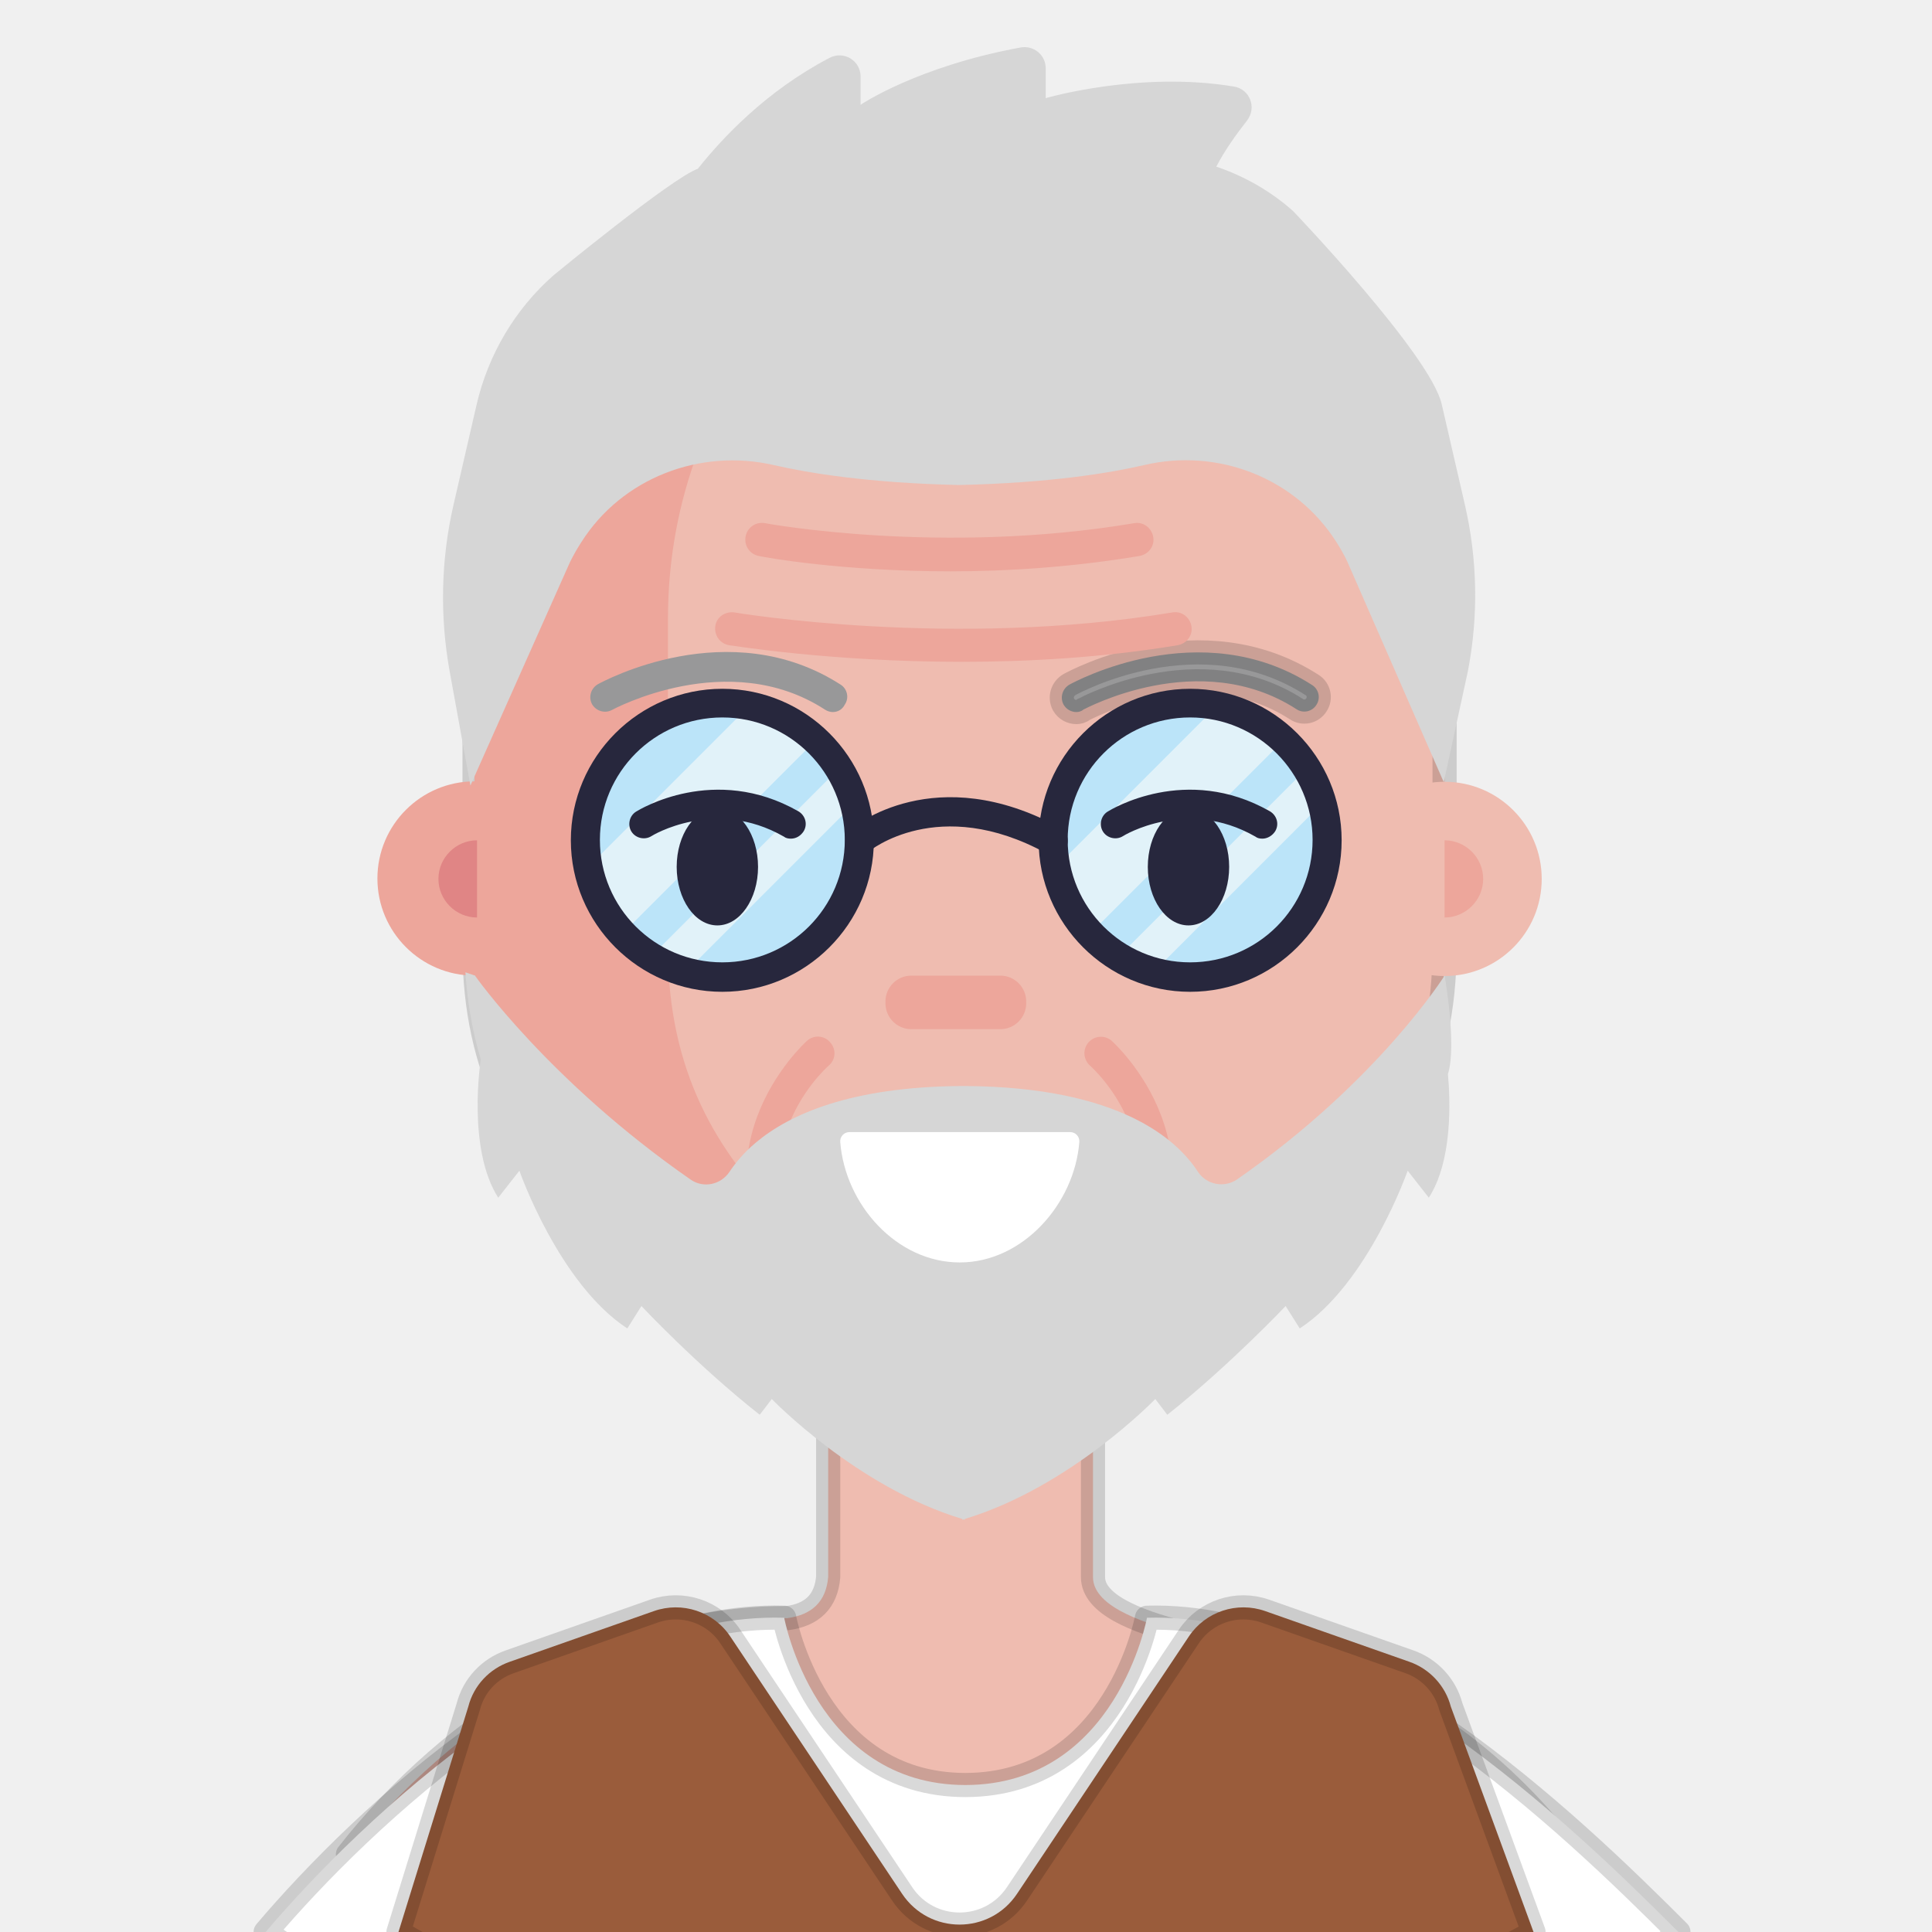
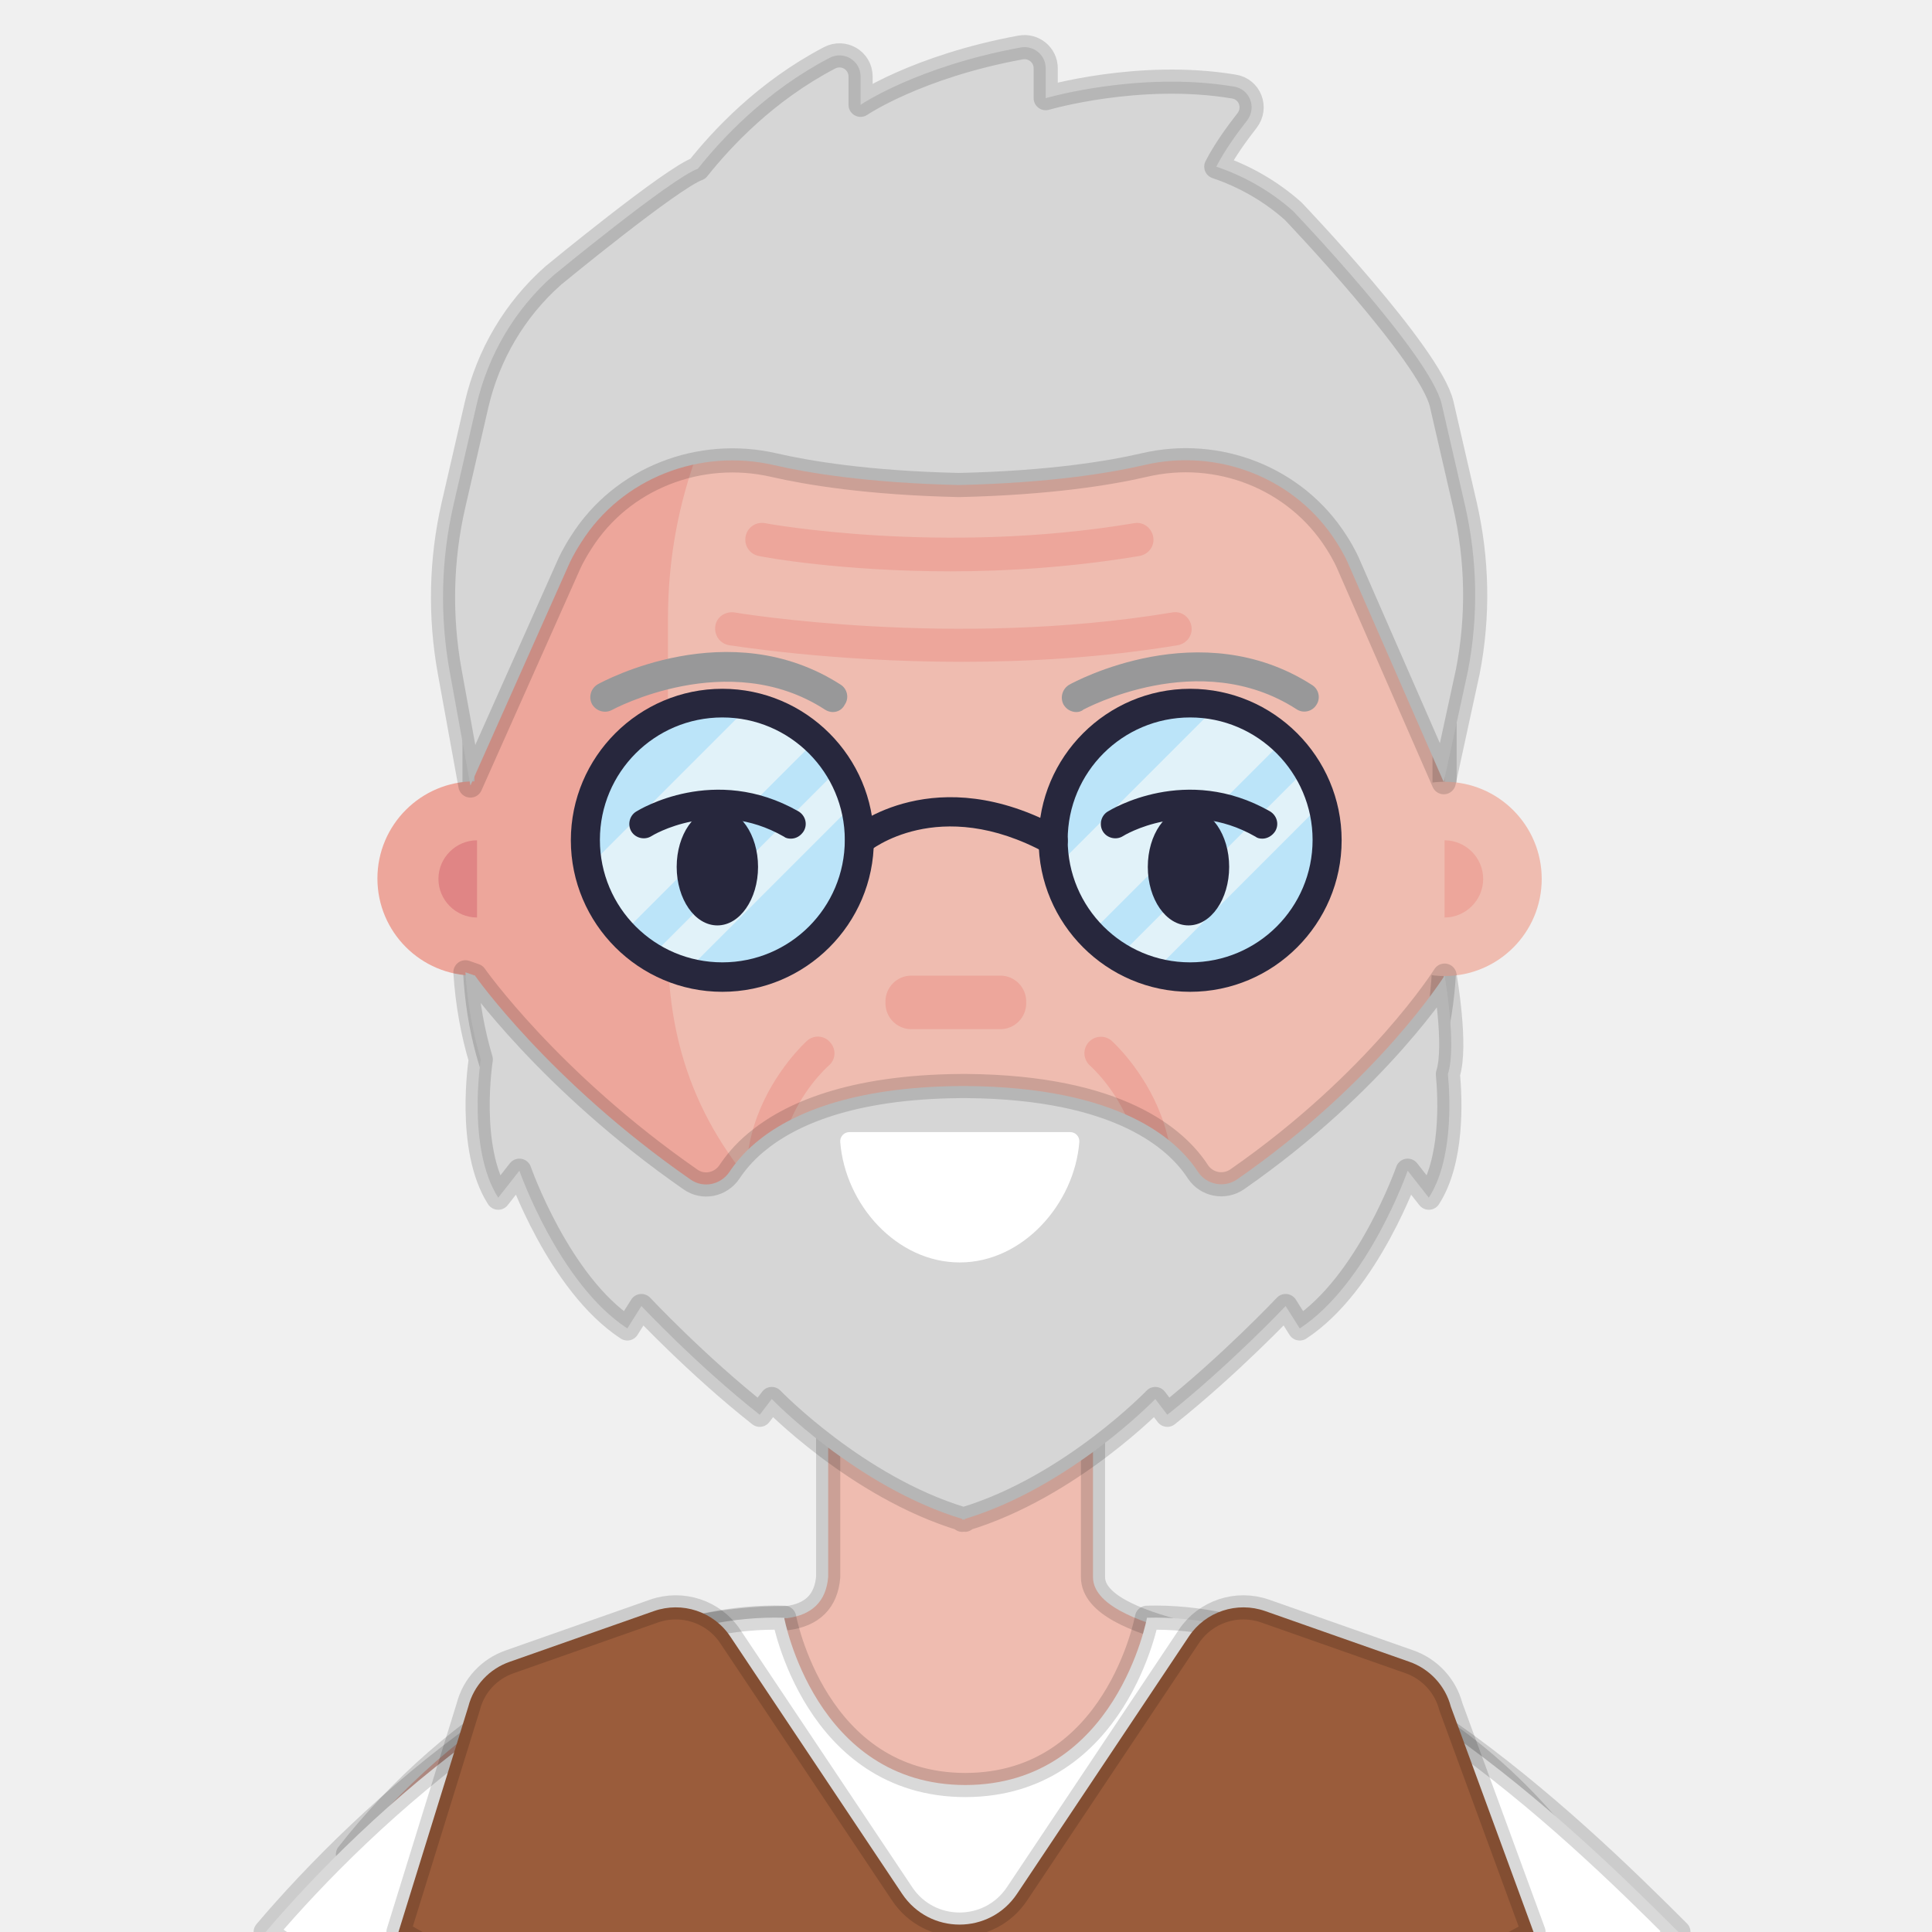
<svg xmlns="http://www.w3.org/2000/svg" id="Layer_1" viewBox="0 0 160 160">
  <defs>
    <style>.cls-1{fill:#d6d6d6;}.cls-2{fill:#989899;}.cls-3{fill:#fff;}.cls-4{fill:#9a5c3b;}.cls-5{fill:#bbe4f9;}.cls-6{fill:#e1f2f9;}.cls-7{fill:#efbcb0;}.cls-8{fill:#eda69b;}.cls-9{fill:#e08585;}.cls-10{fill:#27273d;}</style>
  </defs>
  <g id="Avatars">
    <g id="Artboard">
      <g id="Men">
        <g id="Old-People-Avatar_31">
          <path id="Path" class="cls-7" d="M130.497,154.084c-1.925,1.375-3.919,2.647-5.947,3.85-10.897,6.394-23.306,10.553-36.541,11.722h-15.984c-13.612-1.238-26.366-5.569-37.469-12.306-1.959-1.169-3.884-2.441-5.741-3.781,8.594-10.966,21.931-19.559,36.162-19.559h.206c2.097-.275,3.231-1.409,3.403-3.403v-18.631h21.931v18.631c0,4.469,13.991,5.637,17.05,6.737,9.659,3.403,16.775,8.662,22.928,16.741Z" stroke="#000" stroke-opacity="0.15" stroke-width="2" stroke-linejoin="round" />
          <path id="Path-2" class="cls-7" d="M119.634,51.2v27.328c0,20.384-16.225,26.916-28.05,37.262-7.047,6.153-17.188,6.153-24.234,0-11.825-10.347-28.05-16.878-28.05-37.262v-27.328c0-20.556,15.709-37.228,35.062-37.228h10.175c19.388,0,35.097,16.672,35.097,37.228Z" stroke="#000" stroke-opacity="0.15" stroke-width="2" stroke-linejoin="round" />
          <path id="Path-3" class="cls-8" d="M55.319,78.528v-27.328c0-19.525,14.128-35.509,32.141-37.091-.963-.103-1.925-.138-2.922-.138h-10.175c-19.388,0-35.063,16.672-35.063,37.228v13.509c-4.434,0-8.044,3.609-8.044,8.044s3.609,8.044,8.044,8.044h.069c1.169,18.597,16.603,25.025,27.947,34.994,5.775,5.053,13.612,5.981,20.144,2.75-1.444-.722-2.819-1.616-4.125-2.75-11.791-10.347-28.016-16.878-28.016-37.262Z" />
          <circle id="Oval" class="cls-7" cx="119.634" cy="72.787" r="8.044" />
          <path class="cls-2" d="M68.966,58.969c-.206,0-.447-.069-.653-.206-8.009-5.191-17.566,0-17.634.034-.584.309-1.306.103-1.65-.481-.309-.584-.103-1.306.481-1.65.447-.241,10.863-5.912,20.109.034.55.344.722,1.1.344,1.65-.206.412-.584.619-.997.619Z" />
-           <path class="cls-2" d="M89.144,58.969c-.412,0-.825-.206-1.066-.619-.309-.584-.103-1.306.481-1.65.447-.241,10.863-5.912,20.109.034.55.344.722,1.1.344,1.65-.344.55-1.1.722-1.65.344-8.044-5.191-17.531,0-17.634.034-.206.172-.412.206-.584.206Z" stroke="#000" stroke-opacity="0.15" stroke-width="2" stroke-linejoin="round" />
+           <path class="cls-2" d="M89.144,58.969c-.412,0-.825-.206-1.066-.619-.309-.584-.103-1.306.481-1.65.447-.241,10.863-5.912,20.109.034.55.344.722,1.1.344,1.65-.344.55-1.1.722-1.65.344-8.044-5.191-17.531,0-17.634.034-.206.172-.412.206-.584.206Z" />
          <path id="Path-4" class="cls-8" d="M82.853,85.231h-7.391c-1.169,0-2.131-.963-2.131-2.131v-.172c0-1.169.963-2.131,2.131-2.131h7.391c1.169,0,2.131.963,2.131,2.131v.172c0,1.169-.963,2.131-2.131,2.131Z" />
          <path id="Path-5" class="cls-9" d="M39.506,69.591c-1.753,0-3.197,1.444-3.197,3.197s1.444,3.197,3.197,3.197v-6.394Z" />
          <path id="Path-6" class="cls-8" d="M119.634,75.984c1.753,0,3.197-1.444,3.197-3.197s-1.444-3.197-3.197-3.197v6.394Z" />
          <path class="cls-8" d="M79.622,54.809c-10.931,0-19.113-1.375-19.25-1.375-.756-.138-1.238-.825-1.134-1.581.103-.756.825-1.238,1.581-1.134.172.034,18.15,3.025,36.266,0,.756-.138,1.444.378,1.581,1.134.138.756-.378,1.444-1.134,1.581-6.188,1.031-12.409,1.375-17.909,1.375Z" />
          <path class="cls-8" d="M78.763,47.316c-9.075,0-15.503-1.169-15.916-1.272-.756-.138-1.238-.859-1.1-1.616.138-.756.859-1.238,1.616-1.1.138.034,14.644,2.681,30.559,0,.756-.138,1.444.378,1.581,1.134.137.756-.378,1.444-1.134,1.581-5.569.928-10.931,1.272-15.606,1.272Z" />
-           <path id="Path-7" class="cls-5" d="M71.166,69.591c0,6.256-5.088,11.344-11.344,11.344-1.066,0-2.062-.137-3.025-.412-1.031-.275-1.994-.722-2.888-1.272-.859-.516-1.65-1.169-2.337-1.925-1.409-1.512-2.406-3.403-2.853-5.5-.138-.722-.241-1.478-.241-2.269,0-6.256,5.088-11.344,11.344-11.344.756,0,1.512.069,2.269.241,2.097.412,3.987,1.444,5.5,2.853.722.688,1.375,1.478,1.925,2.337.55.894.997,1.856,1.272,2.888.241.963.378,1.994.378,3.059Z" />
+           <path id="Path-7" class="cls-5" d="M71.166,69.591c0,6.256-5.088,11.344-11.344,11.344-1.066,0-2.062-.137-3.025-.412-1.031-.275-1.994-.722-2.888-1.272-.859-.516-1.65-1.169-2.337-1.925-1.409-1.512-2.406-3.403-2.853-5.5-.138-.722-.241-1.478-.241-2.269,0-6.256,5.088-11.344,11.344-11.344.756,0,1.512.069,2.269.241,2.097.412,3.987,1.444,5.5,2.853.722.688,1.375,1.478,1.925,2.337.55.894.997,1.856,1.272,2.888.241.963.378,1.994.378,3.059Z" stroke="#000" stroke-opacity="0.15" stroke-width="2" stroke-linejoin="round" />
          <path id="Path-8" class="cls-6" d="M67.591,61.272l-16.053,16.053c-1.409-1.513-2.406-3.403-2.853-5.5l13.372-13.372c2.131.412,4.022,1.409,5.534,2.819Z" />
          <path id="Path-9" class="cls-6" d="M70.753,66.531l-13.991,13.991c-1.031-.275-1.994-.722-2.888-1.272l15.606-15.606c.55.894.997,1.856,1.272,2.888Z" />
          <path class="cls-10" d="M59.822,82.137c-6.909,0-12.547-5.638-12.547-12.547s5.638-12.547,12.547-12.547,12.547,5.638,12.547,12.547-5.638,12.547-12.547,12.547ZM59.822,59.416c-5.603,0-10.141,4.537-10.141,10.141s4.537,10.141,10.141,10.141,10.141-4.537,10.141-10.141c0-5.569-4.537-10.141-10.141-10.141Z" />
-           <path id="Path-10" class="cls-5" d="M109.906,69.591c0,6.256-5.088,11.344-11.344,11.344-1.066,0-2.062-.137-3.025-.412-1.031-.275-1.994-.722-2.888-1.272-.859-.516-1.65-1.169-2.337-1.925-1.409-1.512-2.406-3.403-2.853-5.5-.138-.722-.241-1.478-.241-2.269,0-6.256,5.088-11.344,11.344-11.344.756,0,1.512.069,2.269.241,2.097.412,3.987,1.444,5.5,2.853.722.688,1.375,1.478,1.925,2.337.55.894.997,1.856,1.272,2.888.241.963.378,1.994.378,3.059Z" />
+           <path id="Path-10" class="cls-5" d="M109.906,69.591c0,6.256-5.088,11.344-11.344,11.344-1.066,0-2.062-.137-3.025-.412-1.031-.275-1.994-.722-2.888-1.272-.859-.516-1.65-1.169-2.337-1.925-1.409-1.512-2.406-3.403-2.853-5.5-.138-.722-.241-1.478-.241-2.269,0-6.256,5.088-11.344,11.344-11.344.756,0,1.512.069,2.269.241,2.097.412,3.987,1.444,5.5,2.853.722.688,1.375,1.478,1.925,2.337.55.894.997,1.856,1.272,2.888.241.963.378,1.994.378,3.059Z" stroke="#000" stroke-opacity="0.15" stroke-width="2" stroke-linejoin="round" />
          <path id="Path-11" class="cls-6" d="M106.331,61.272l-16.053,16.053c-1.409-1.513-2.406-3.403-2.853-5.5l13.372-13.372c2.131.412,4.022,1.409,5.534,2.819Z" />
          <path id="Path-12" class="cls-6" d="M109.494,66.531l-13.991,13.991c-1.031-.275-1.994-.722-2.888-1.272l15.606-15.606c.55.894.997,1.856,1.272,2.888Z" />
          <path class="cls-10" d="M98.562,82.137c-6.909,0-12.547-5.638-12.547-12.547s5.638-12.547,12.547-12.547,12.547,5.638,12.547,12.547-5.638,12.547-12.547,12.547ZM98.562,59.416c-5.603,0-10.141,4.537-10.141,10.141s4.537,10.141,10.141,10.141,10.141-4.537,10.141-10.141c0-5.569-4.537-10.141-10.141-10.141Z" />
          <path class="cls-10" d="M87.219,70.794c-.206,0-.378-.034-.584-.138-8.938-4.881-14.644-.172-14.678-.138-.516.412-1.272.378-1.684-.138-.412-.516-.378-1.272.138-1.684.275-.241,7.047-5.809,17.394-.138.584.309.791,1.066.481,1.616-.241.378-.653.619-1.066.619Z" />
          <ellipse id="Oval-2" class="cls-10" cx="59.409" cy="71.791" rx="3.369" ry="4.847" />
          <ellipse id="Oval-3" class="cls-10" cx="98.425" cy="71.791" rx="3.369" ry="4.847" />
          <path class="cls-10" d="M65.494,69.453c-.206,0-.412-.034-.584-.172-5.706-3.266-10.931-.069-10.966-.034-.55.344-1.306.172-1.65-.378-.344-.55-.172-1.306.378-1.65.275-.172,6.497-3.987,13.441-.034.584.344.791,1.066.447,1.65-.241.378-.619.619-1.066.619Z" />
          <path class="cls-10" d="M104.544,69.453c-.206,0-.412-.034-.584-.172-5.706-3.266-10.931-.069-10.966-.034-.55.344-1.306.172-1.65-.378-.344-.55-.172-1.306.378-1.65.275-.172,6.497-3.987,13.441-.034.584.344.791,1.066.447,1.65-.241.378-.653.619-1.066.619Z" />
          <path id="Path-13" class="cls-3" d="M139,160c-2.475,1.856-11.319,11.419-14,13-10.897,6.394-23.791-4.547-37.025-3.378h-15.984c-13.612-1.237-25.887,5.116-36.991-1.622-2.337-1.409-10.8-6.384-13-8,8.009-9.453,26.1-26.541,42.944-26.025,0,0,2.544,13.853,15.022,13.853,12.478-.034,15.022-13.853,15.022-13.853,16.878-.481,35.012,17.025,44.012,26.025Z" stroke="#000" stroke-opacity="0.15" stroke-width="2" stroke-linejoin="round" />
-           <path id="Path-14" class="cls-1" d="M121.319,41.816l-1.925-8.353c-.963-4.125-12.306-15.984-12.306-15.984-1.856-1.65-4.022-2.888-6.359-3.678.688-1.341,1.684-2.716,2.544-3.816.825-1.066.241-2.612-1.1-2.819-7.838-1.306-15.572.963-15.572.963v-2.475c0-1.1-.997-1.925-2.097-1.719-8.594,1.581-13.234,4.744-13.234,4.744v-2.337c0-1.341-1.409-2.166-2.578-1.547-5.259,2.75-8.903,6.669-10.897,9.178-2.2.791-11.963,8.834-11.963,8.834-3.197,2.819-5.397,6.566-6.359,10.691l-1.925,8.353c-1.031,4.503-1.134,9.178-.309,13.75l1.719,9.453,8.181-18.356s.309-.722.997-1.787c3.369-5.328,9.831-7.803,15.95-6.394,2.853.653,7.769,1.478,15.331,1.65,7.562-.172,12.512-.997,15.331-1.65,6.119-1.444,12.547,1.066,15.916,6.359.688,1.066.997,1.822.997,1.822l7.906,18.081,1.994-9.178c.894-4.606.791-9.281-.241-13.784Z" />
+           <path id="Path-14" class="cls-1" d="M121.319,41.816l-1.925-8.353c-.963-4.125-12.306-15.984-12.306-15.984-1.856-1.65-4.022-2.888-6.359-3.678.688-1.341,1.684-2.716,2.544-3.816.825-1.066.241-2.612-1.1-2.819-7.838-1.306-15.572.963-15.572.963v-2.475c0-1.1-.997-1.925-2.097-1.719-8.594,1.581-13.234,4.744-13.234,4.744v-2.337c0-1.341-1.409-2.166-2.578-1.547-5.259,2.75-8.903,6.669-10.897,9.178-2.2.791-11.963,8.834-11.963,8.834-3.197,2.819-5.397,6.566-6.359,10.691l-1.925,8.353c-1.031,4.503-1.134,9.178-.309,13.75l1.719,9.453,8.181-18.356s.309-.722.997-1.787c3.369-5.328,9.831-7.803,15.95-6.394,2.853.653,7.769,1.478,15.331,1.65,7.562-.172,12.512-.997,15.331-1.65,6.119-1.444,12.547,1.066,15.916,6.359.688,1.066.997,1.822.997,1.822l7.906,18.081,1.994-9.178c.894-4.606.791-9.281-.241-13.784Z" stroke="#000" stroke-opacity="0.15" stroke-width="2" stroke-linejoin="round" />
          <path class="cls-8" d="M66.869,108.022c-.412,0-.791-.172-1.066-.516-9.488-11.894.928-21.209,1.031-21.312.584-.516,1.444-.447,1.925.138.516.584.447,1.444-.138,1.925h0c-.344.309-8.525,7.734-.688,17.531.481.584.378,1.444-.206,1.925-.241.206-.55.309-.859.309Z" />
          <path class="cls-8" d="M92.031,108.022c-.309,0-.619-.103-.859-.309-.584-.481-.688-1.341-.206-1.925,7.803-9.797-.344-17.222-.688-17.531-.584-.516-.619-1.375-.138-1.925.516-.584,1.375-.619,1.925-.138.103.103,10.519,9.419,1.031,21.312-.241.344-.653.516-1.066.516Z" />
-           <path id="Path-15" class="cls-1" d="M119.634,80.797s-5.466,8.731-17.187,16.878c-1.066.722-2.509.447-3.231-.619-1.753-2.716-6.531-7.012-19.181-7.116h-.447c-9.213.069-14.231,2.372-16.981,4.675-1.031.859-1.719,1.719-2.2,2.441-.722,1.066-2.166,1.375-3.231.619-11.722-8.147-17.841-16.878-17.841-16.878l-.791-.275c.172,2.647.619,5.019,1.272,7.219h0s-1.169,7.356,1.444,11.447l1.753-2.234s3.266,9.35,8.938,13.062l1.169-1.856s4.606,4.916,9.797,9.006l.997-1.306s7.012,7.287,15.778,9.934v.069c.034,0,.069-.034.103-.034s.069.034.103.034v-.069c8.766-2.647,15.778-9.934,15.778-9.934l.997,1.306c5.191-4.125,9.797-9.006,9.797-9.006l1.169,1.856c5.672-3.712,8.938-13.062,8.938-13.062l1.753,2.234c1.959-3.059,1.787-7.975,1.581-10.244.756-2.337-.275-8.147-.275-8.147Z" />
+           <path id="Path-15" class="cls-1" d="M119.634,80.797s-5.466,8.731-17.187,16.878c-1.066.722-2.509.447-3.231-.619-1.753-2.716-6.531-7.012-19.181-7.116h-.447c-9.213.069-14.231,2.372-16.981,4.675-1.031.859-1.719,1.719-2.2,2.441-.722,1.066-2.166,1.375-3.231.619-11.722-8.147-17.841-16.878-17.841-16.878l-.791-.275c.172,2.647.619,5.019,1.272,7.219h0s-1.169,7.356,1.444,11.447l1.753-2.234s3.266,9.35,8.938,13.062l1.169-1.856s4.606,4.916,9.797,9.006l.997-1.306s7.012,7.287,15.778,9.934v.069c.034,0,.069-.034.103-.034s.069.034.103.034v-.069c8.766-2.647,15.778-9.934,15.778-9.934l.997,1.306c5.191-4.125,9.797-9.006,9.797-9.006l1.169,1.856c5.672-3.712,8.938-13.062,8.938-13.062l1.753,2.234c1.959-3.059,1.787-7.975,1.581-10.244.756-2.337-.275-8.147-.275-8.147Z" stroke="#000" stroke-opacity="0.15" stroke-width="2" stroke-linejoin="round" />
          <path id="Path-16" class="cls-3" d="M70.341,93.756c-.447,0-.791.378-.756.825.412,5.191,4.675,9.969,9.9,9.969h0c5.191,0,9.487-4.812,9.9-9.969.034-.447-.309-.825-.756-.825h-18.287Z" />
          <path id="Path-17" class="cls-4" d="M127,160c-10.897,6.394-25.791,8.453-39.025,9.622h-15.984c-13.612-1.237-27.887-2.884-38.991-9.622l5.784-18.669c.447-1.753,1.753-3.128,3.438-3.712l11.928-4.194c2.337-.825,4.95.034,6.325,2.097l14.231,21.312c2.269,3.403,7.253,3.403,9.522,0l14.231-21.312c1.375-2.062,3.988-2.922,6.325-2.097l11.928,4.194c1.684.584,2.991,1.994,3.438,3.712l6.85,18.669Z" stroke="#000" stroke-opacity="0.15" stroke-width="2" stroke-linejoin="round" />
        </g>
      </g>
    </g>
  </g>
</svg>
